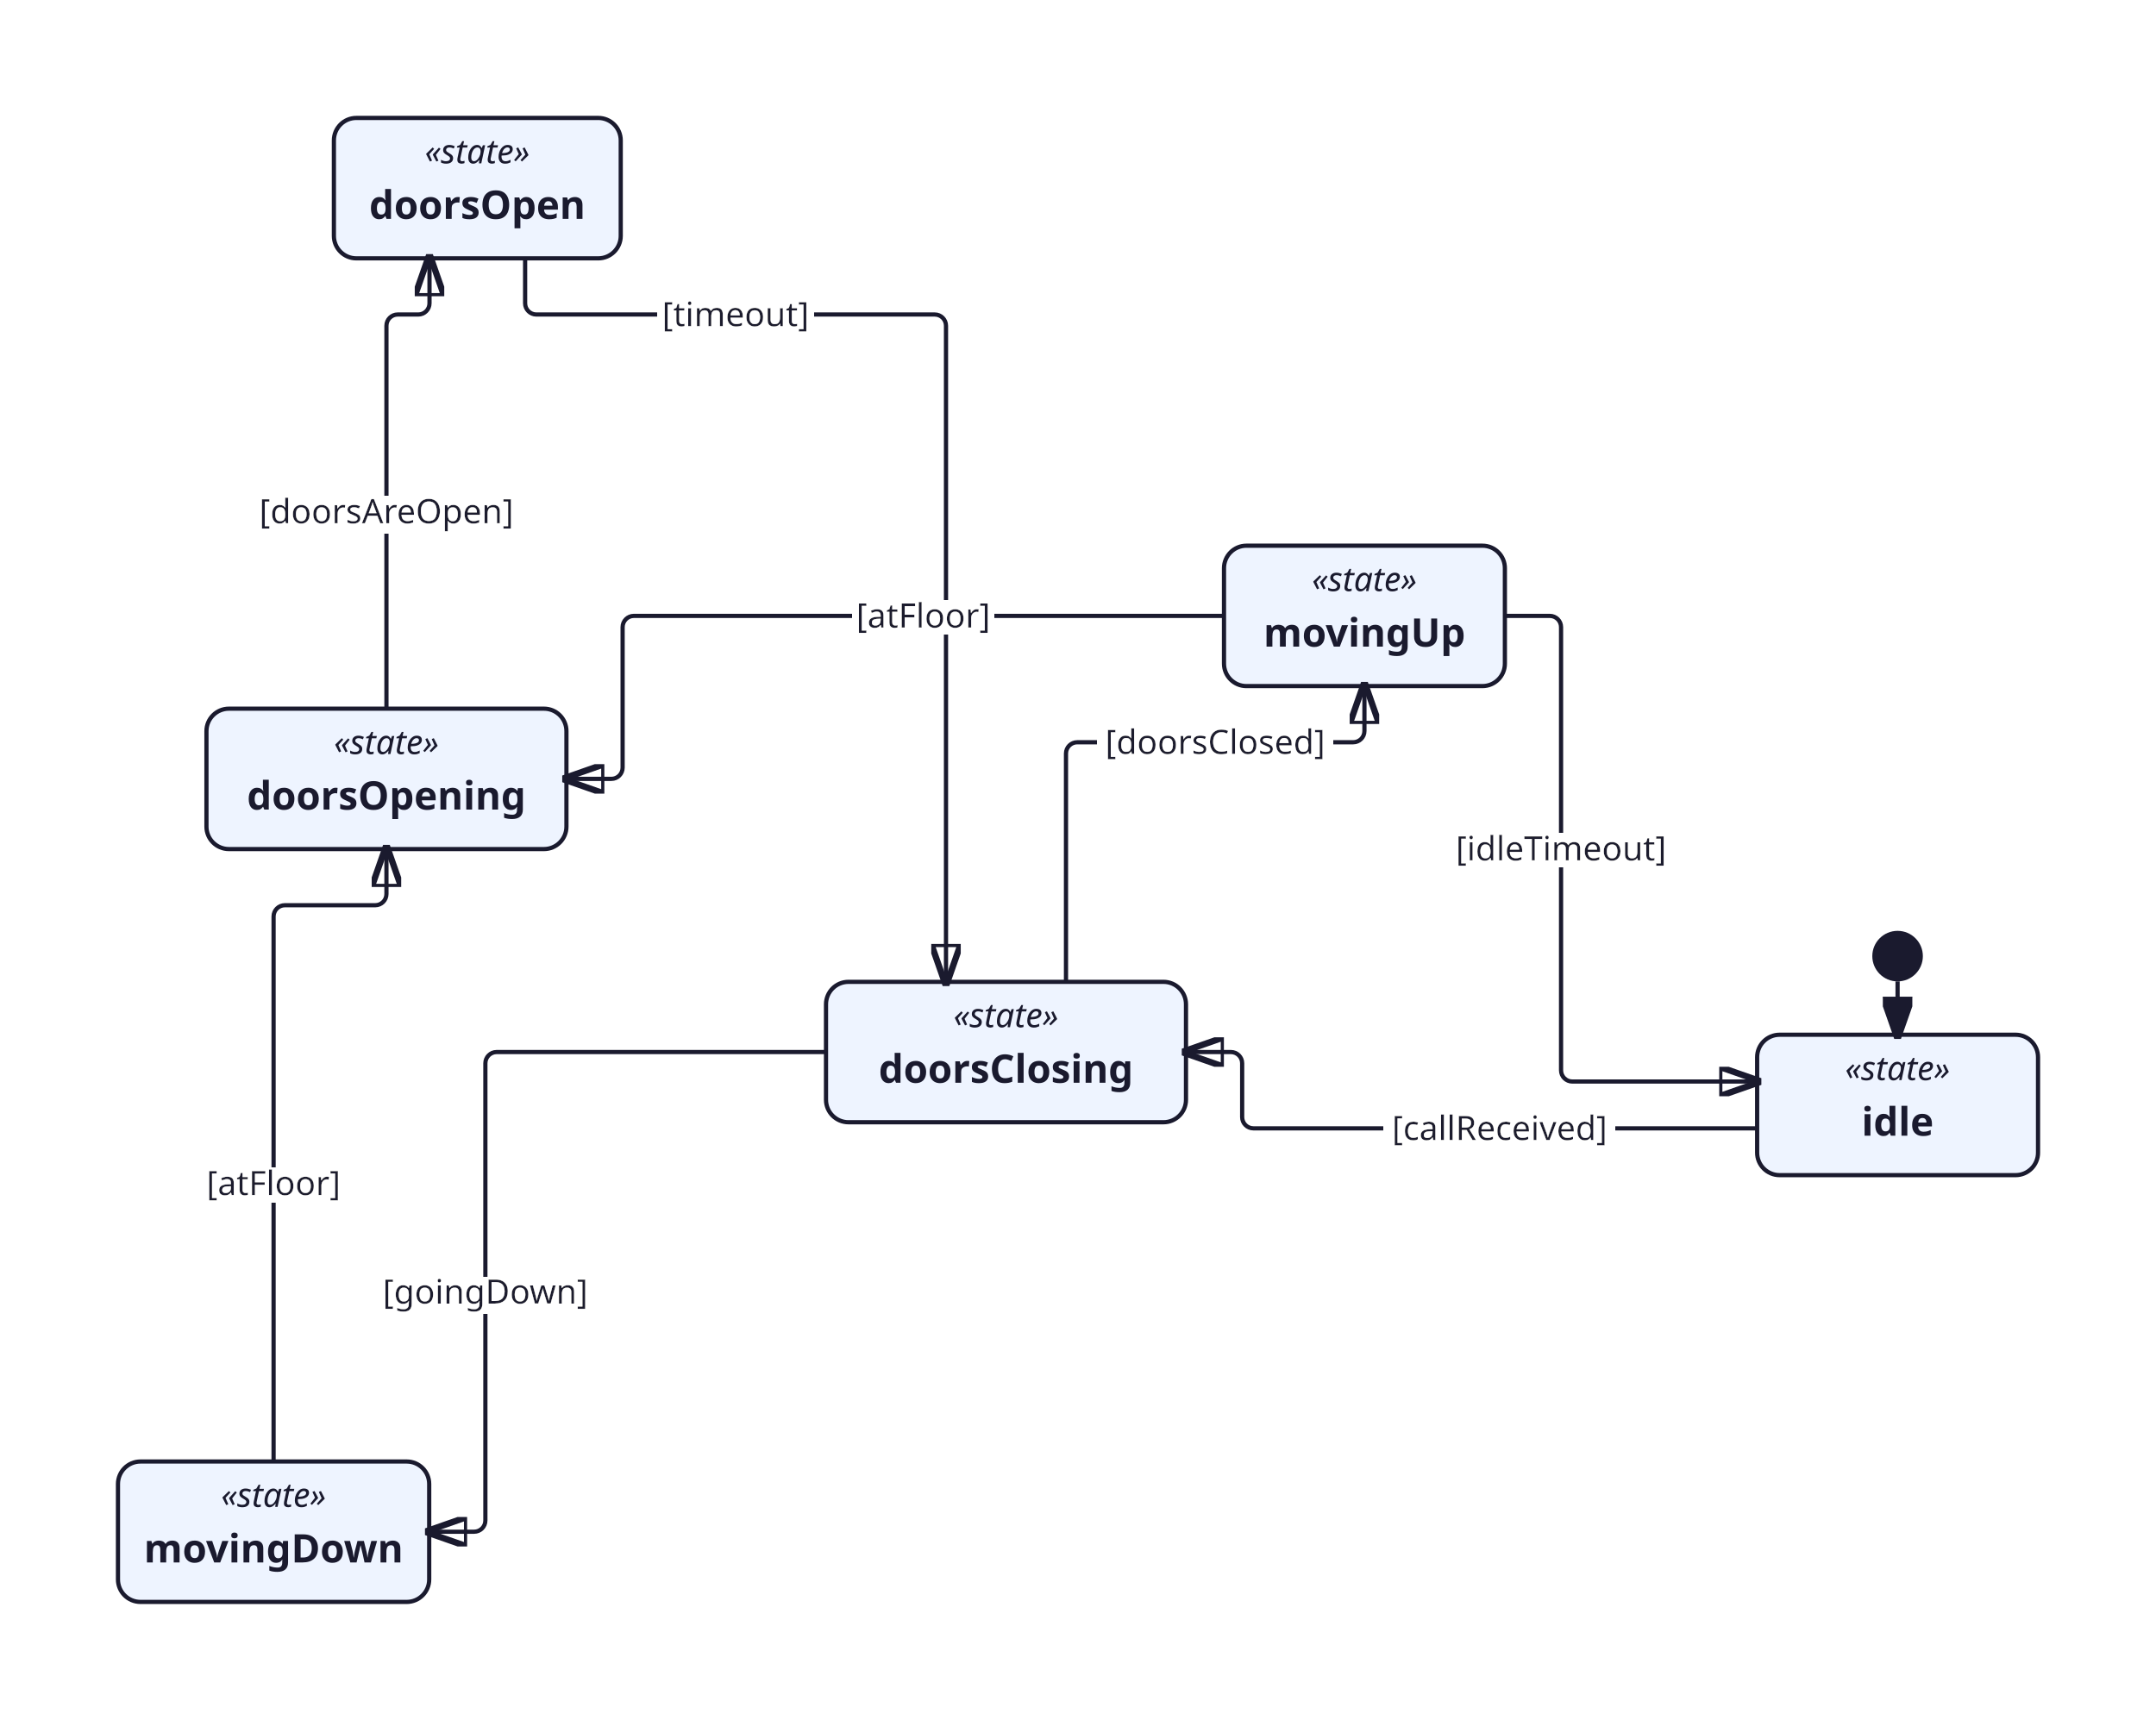
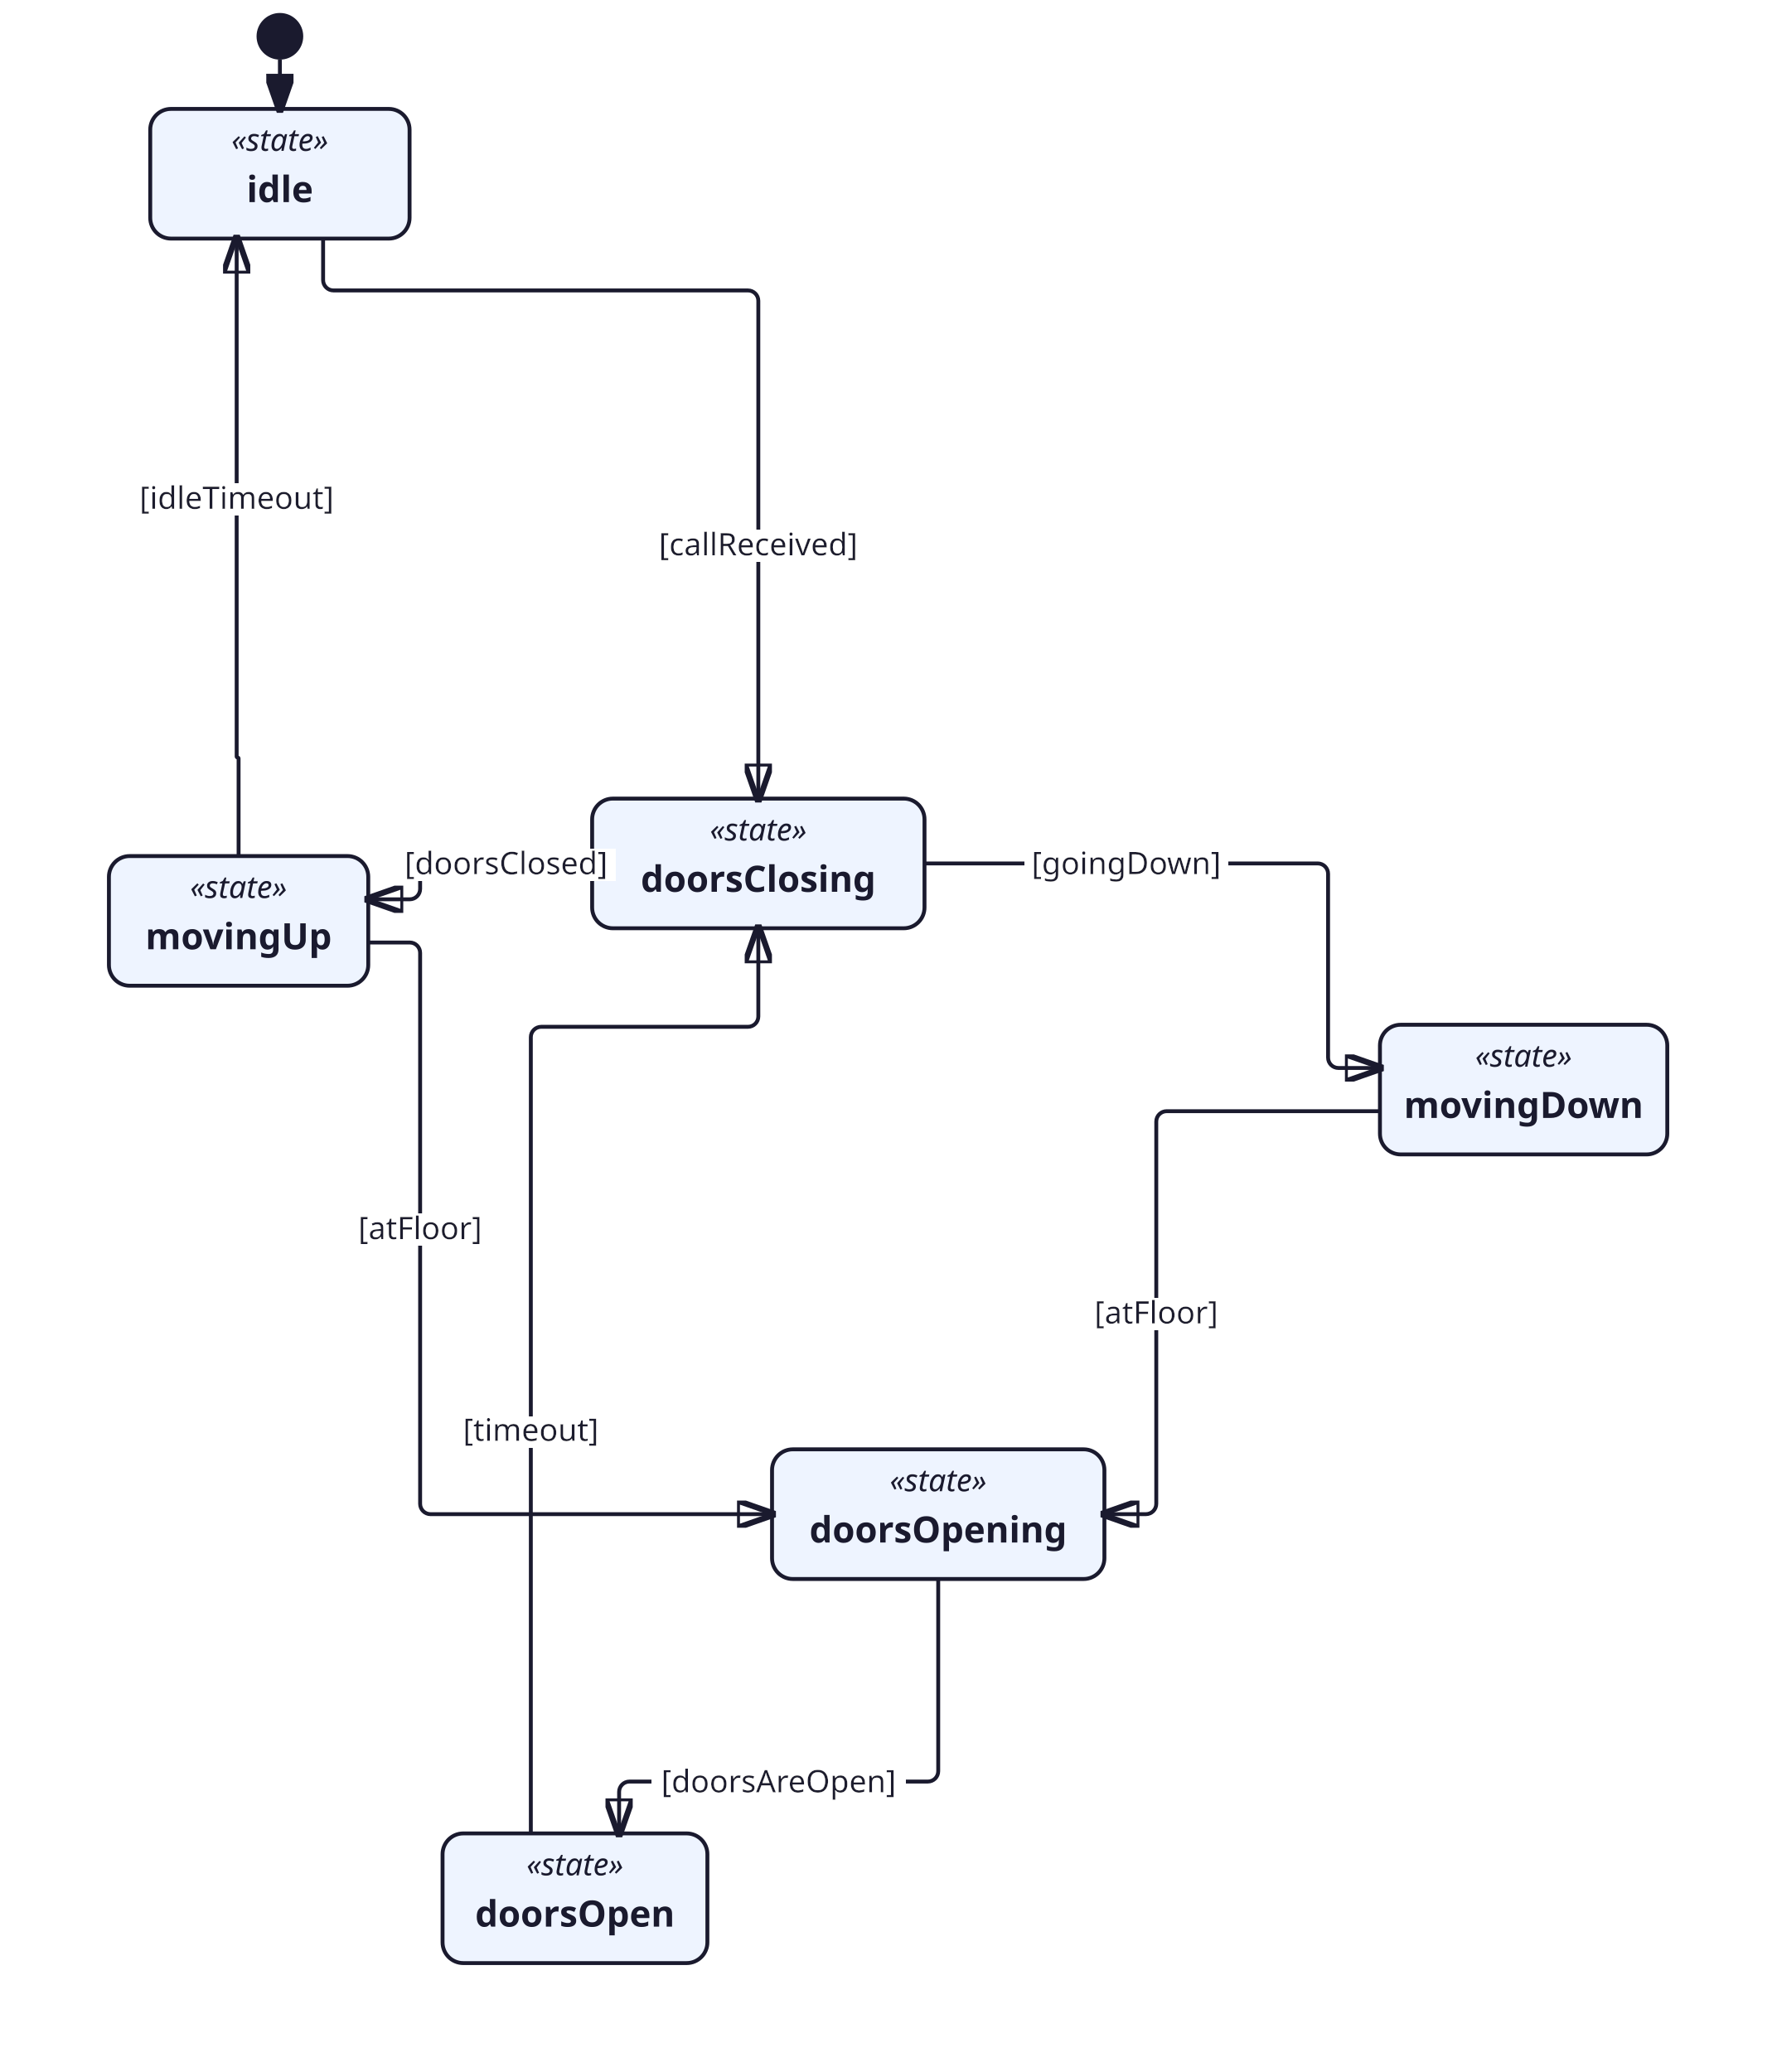
- <svg xmlns="http://www.w3.org/2000/svg" width="767.57" height="612.47" viewBox="0 0 767.57 612.47">
+ <svg xmlns="http://www.w3.org/2000/svg" width="684.91" height="798.99" viewBox="0 0 684.91 798.99">
  <defs>
    <marker id="arrowhead-open" markerWidth="10" markerHeight="7" refX="9" refY="3.5" orient="auto">
      <polygon points="0 0, 10 3.5, 0 7" fill="none" stroke="#1A1A2E" stroke-width="1.50" />
    </marker>
    <marker id="arrowhead-filled" markerWidth="10" markerHeight="7" refX="9" refY="3.5" orient="auto">
      <polygon points="0 0, 10 3.5, 0 7" fill="#1A1A2E" stroke="#1A1A2E" stroke-width="1.50" />
    </marker>
    <marker id="arrowhead-open-crossbar" markerWidth="10" markerHeight="7" refX="9" refY="3.5" orient="auto">
      <polygon points="0 0, 10 3.5, 0 7" fill="none" stroke="#1A1A2E" stroke-width="1.50" />
      <line x1="7" y1="0" x2="7" y2="7" stroke="#1A1A2E" stroke-width="1.50" />
    </marker>
    <marker id="arrowhead-diamond" markerWidth="14" markerHeight="8" refX="13" refY="4" orient="auto">
      <polygon points="1 4, 7 0, 13 4, 7 8" fill="none" stroke="#1A1A2E" stroke-width="1.50" />
    </marker>
    <marker id="arrowhead-filled-diamond" markerWidth="14" markerHeight="8" refX="13" refY="4" orient="auto">
      <polygon points="1 4, 7 0, 13 4, 7 8" fill="#1A1A2E" stroke="#1A1A2E" stroke-width="1.50" />
    </marker>
    <marker id="arrowhead-circle" markerWidth="10" markerHeight="10" refX="9" refY="5" orient="auto">
      <circle cx="5" cy="5" r="4" fill="none" stroke="#1A1A2E" stroke-width="1.50" />
    </marker>
    <marker id="arrowhead-bar" markerWidth="4" markerHeight="12" refX="2" refY="6" orient="auto">
      <line x1="2" y1="0" x2="2" y2="12" stroke="#1A1A2E" stroke-width="1.50" />
    </marker>
    <filter id="label-bg" x="-0.05" y="-0.05" width="1.1" height="1.1">
      <feFlood flood-color="#FFFFFF" />
      <feComposite in="SourceGraphic" operator="over" />
    </filter>
  </defs>
-   <rect x="625.57" y="368.49" width="100.00" height="50.00" fill="#EEF4FF" stroke="#1A1A2E" stroke-width="1.50" rx="8.00" ry="8.00" />
-   <text x="675.57" y="380.49" font-family="Noto Sans, sans-serif" font-size="12.00" font-style="italic" fill="#1A1A2E" text-anchor="middle" dominant-baseline="middle">«state»</text>
-   <text x="675.57" y="399.49" font-family="Noto Sans, sans-serif" font-size="14.00" font-weight="bold" fill="#1A1A2E" text-anchor="middle" dominant-baseline="middle">idle</text>
-   <rect x="73.50" y="252.37" width="128.16" height="50.00" fill="#EEF4FF" stroke="#1A1A2E" stroke-width="1.50" rx="8.00" ry="8.00" />
-   <text x="137.58" y="264.37" font-family="Noto Sans, sans-serif" font-size="12.00" font-style="italic" fill="#1A1A2E" text-anchor="middle" dominant-baseline="middle">«state»</text>
-   <text x="137.58" y="283.37" font-family="Noto Sans, sans-serif" font-size="14.00" font-weight="bold" fill="#1A1A2E" text-anchor="middle" dominant-baseline="middle">doorsOpening</text>
-   <rect x="118.87" y="42.00" width="102.12" height="50.00" fill="#EEF4FF" stroke="#1A1A2E" stroke-width="1.50" rx="8.00" ry="8.00" />
-   <text x="169.93" y="54.00" font-family="Noto Sans, sans-serif" font-size="12.00" font-style="italic" fill="#1A1A2E" text-anchor="middle" dominant-baseline="middle">«state»</text>
-   <text x="169.93" y="73.00" font-family="Noto Sans, sans-serif" font-size="14.00" font-weight="bold" fill="#1A1A2E" text-anchor="middle" dominant-baseline="middle">doorsOpen</text>
-   <rect x="294.07" y="349.65" width="128.16" height="50.00" fill="#EEF4FF" stroke="#1A1A2E" stroke-width="1.50" rx="8.00" ry="8.00" />
-   <text x="358.15" y="361.65" font-family="Noto Sans, sans-serif" font-size="12.00" font-style="italic" fill="#1A1A2E" text-anchor="middle" dominant-baseline="middle">«state»</text>
-   <text x="358.15" y="380.65" font-family="Noto Sans, sans-serif" font-size="14.00" font-weight="bold" fill="#1A1A2E" text-anchor="middle" dominant-baseline="middle">doorsClosing</text>
-   <rect x="435.76" y="194.33" width="100.00" height="50.00" fill="#EEF4FF" stroke="#1A1A2E" stroke-width="1.50" rx="8.00" ry="8.00" />
-   <text x="485.76" y="206.33" font-family="Noto Sans, sans-serif" font-size="12.00" font-style="italic" fill="#1A1A2E" text-anchor="middle" dominant-baseline="middle">«state»</text>
-   <text x="485.76" y="225.33" font-family="Noto Sans, sans-serif" font-size="14.00" font-weight="bold" fill="#1A1A2E" text-anchor="middle" dominant-baseline="middle">movingUp</text>
-   <rect x="42.00" y="520.47" width="110.80" height="50.00" fill="#EEF4FF" stroke="#1A1A2E" stroke-width="1.50" rx="8.00" ry="8.00" />
-   <text x="97.40" y="532.47" font-family="Noto Sans, sans-serif" font-size="12.00" font-style="italic" fill="#1A1A2E" text-anchor="middle" dominant-baseline="middle">«state»</text>
-   <text x="97.40" y="551.47" font-family="Noto Sans, sans-serif" font-size="14.00" font-weight="bold" fill="#1A1A2E" text-anchor="middle" dominant-baseline="middle">movingDown</text>
-   <circle cx="675.57" cy="340.49" r="9.00" fill="#1A1A2E" />
-   <path d="M 675.57 349.49 L 675.57 368.49" fill="none" stroke="#1A1A2E" stroke-width="1.50" marker-end="url(#arrowhead-filled)" />
-   <path d="M 625.57 401.82 L 446.23 401.82 A 4.00 4.00 0 0 1 442.23 397.82 L 442.23 378.65 A 4.00 4.00 0 0 0 438.23 374.65 L 422.23 374.65" fill="none" stroke="#1A1A2E" stroke-width="1.50" marker-end="url(#arrowhead-open)" />
-   <path d="M 379.51 349.65 L 379.51 268.33 A 4.00 4.00 0 0 1 383.51 264.33 L 481.76 264.33 A 4.00 4.00 0 0 0 485.76 260.33 L 485.76 244.33" fill="none" stroke="#1A1A2E" stroke-width="1.50" marker-end="url(#arrowhead-open)" />
-   <path d="M 435.76 219.33 L 225.66 219.33 A 4.00 4.00 0 0 0 221.66 223.33 L 221.66 273.37 A 4.00 4.00 0 0 1 217.66 277.37 L 201.66 277.37" fill="none" stroke="#1A1A2E" stroke-width="1.50" marker-end="url(#arrowhead-open)" />
-   <path d="M 97.40 520.47 L 97.40 326.37 A 4.00 4.00 0 0 1 101.40 322.37 L 133.58 322.37 A 4.00 4.00 0 0 0 137.58 318.37 L 137.58 302.37" fill="none" stroke="#1A1A2E" stroke-width="1.50" marker-end="url(#arrowhead-open)" />
-   <path d="M 137.58 252.37 L 137.58 116.00 A 4.00 4.00 0 0 1 141.58 112.00 L 148.91 112.00 A 4.00 4.00 0 0 0 152.91 108.00 L 152.91 92.00" fill="none" stroke="#1A1A2E" stroke-width="1.50" marker-end="url(#arrowhead-open)" />
-   <path d="M 186.95 92.00 L 186.95 108.00 A 4.00 4.00 0 0 0 190.95 112.00 L 332.79 112.00 A 4.00 4.00 0 0 1 336.79 116.00 L 336.79 349.65" fill="none" stroke="#1A1A2E" stroke-width="1.50" marker-end="url(#arrowhead-open)" />
-   <path d="M 294.07 374.65 L 176.80 374.65 A 4.00 4.00 0 0 0 172.80 378.65 L 172.80 541.47 A 4.00 4.00 0 0 1 168.80 545.47 L 152.80 545.47" fill="none" stroke="#1A1A2E" stroke-width="1.50" marker-end="url(#arrowhead-open)" />
-   <path d="M 535.76 219.33 L 551.76 219.33 A 4.00 4.00 0 0 1 555.76 223.33 L 555.76 381.15 A 4.00 4.00 0 0 0 559.76 385.15 L 625.57 385.15" fill="none" stroke="#1A1A2E" stroke-width="1.50" marker-end="url(#arrowhead-open)" />
-   <text x="533.90" y="401.82" font-family="Noto Sans, sans-serif" font-size="12.00" fill="#1A1A2E" text-anchor="middle" dominant-baseline="middle" filter="url(#label-bg)">[callReceived]</text>
-   <text x="432.64" y="264.33" font-family="Noto Sans, sans-serif" font-size="12.00" fill="#1A1A2E" text-anchor="middle" dominant-baseline="middle" filter="url(#label-bg)">[doorsClosed]</text>
-   <text x="328.71" y="219.33" font-family="Noto Sans, sans-serif" font-size="12.00" fill="#1A1A2E" text-anchor="middle" dominant-baseline="middle" filter="url(#label-bg)">[atFloor]</text>
-   <text x="97.40" y="421.42" font-family="Noto Sans, sans-serif" font-size="12.00" fill="#1A1A2E" text-anchor="middle" dominant-baseline="middle" filter="url(#label-bg)">[atFloor]</text>
-   <text x="137.58" y="182.18" font-family="Noto Sans, sans-serif" font-size="12.00" fill="#1A1A2E" text-anchor="middle" dominant-baseline="middle" filter="url(#label-bg)">[doorsAreOpen]</text>
-   <text x="261.87" y="112.00" font-family="Noto Sans, sans-serif" font-size="12.00" fill="#1A1A2E" text-anchor="middle" dominant-baseline="middle" filter="url(#label-bg)">[timeout]</text>
-   <text x="172.80" y="460.06" font-family="Noto Sans, sans-serif" font-size="12.00" fill="#1A1A2E" text-anchor="middle" dominant-baseline="middle" filter="url(#label-bg)">[goingDown]</text>
-   <text x="555.76" y="302.24" font-family="Noto Sans, sans-serif" font-size="12.00" fill="#1A1A2E" text-anchor="middle" dominant-baseline="middle" filter="url(#label-bg)">[idleTimeout]</text>
+   <rect x="57.93" y="42.00" width="100.00" height="50.00" fill="#EEF4FF" stroke="#1A1A2E" stroke-width="1.50" rx="8.00" ry="8.00" />
+   <text x="107.93" y="54.00" font-family="Noto Sans, sans-serif" font-size="12.00" font-style="italic" fill="#1A1A2E" text-anchor="middle" dominant-baseline="middle">«state»</text>
+   <text x="107.93" y="73.00" font-family="Noto Sans, sans-serif" font-size="14.00" font-weight="bold" fill="#1A1A2E" text-anchor="middle" dominant-baseline="middle">idle</text>
+   <rect x="297.70" y="558.88" width="128.16" height="50.00" fill="#EEF4FF" stroke="#1A1A2E" stroke-width="1.50" rx="8.00" ry="8.00" />
+   <text x="361.78" y="570.88" font-family="Noto Sans, sans-serif" font-size="12.00" font-style="italic" fill="#1A1A2E" text-anchor="middle" dominant-baseline="middle">«state»</text>
+   <text x="361.78" y="589.88" font-family="Noto Sans, sans-serif" font-size="14.00" font-weight="bold" fill="#1A1A2E" text-anchor="middle" dominant-baseline="middle">doorsOpening</text>
+   <rect x="170.65" y="706.99" width="102.12" height="50.00" fill="#EEF4FF" stroke="#1A1A2E" stroke-width="1.50" rx="8.00" ry="8.00" />
+   <text x="221.71" y="718.99" font-family="Noto Sans, sans-serif" font-size="12.00" font-style="italic" fill="#1A1A2E" text-anchor="middle" dominant-baseline="middle">«state»</text>
+   <text x="221.71" y="737.99" font-family="Noto Sans, sans-serif" font-size="14.00" font-weight="bold" fill="#1A1A2E" text-anchor="middle" dominant-baseline="middle">doorsOpen</text>
+   <rect x="228.33" y="307.95" width="128.16" height="50.00" fill="#EEF4FF" stroke="#1A1A2E" stroke-width="1.50" rx="8.00" ry="8.00" />
+   <text x="292.41" y="319.95" font-family="Noto Sans, sans-serif" font-size="12.00" font-style="italic" fill="#1A1A2E" text-anchor="middle" dominant-baseline="middle">«state»</text>
+   <text x="292.41" y="338.95" font-family="Noto Sans, sans-serif" font-size="14.00" font-weight="bold" fill="#1A1A2E" text-anchor="middle" dominant-baseline="middle">doorsClosing</text>
+   <rect x="42.00" y="330.11" width="100.00" height="50.00" fill="#EEF4FF" stroke="#1A1A2E" stroke-width="1.50" rx="8.00" ry="8.00" />
+   <text x="92.00" y="342.11" font-family="Noto Sans, sans-serif" font-size="12.00" font-style="italic" fill="#1A1A2E" text-anchor="middle" dominant-baseline="middle">«state»</text>
+   <text x="92.00" y="361.11" font-family="Noto Sans, sans-serif" font-size="14.00" font-weight="bold" fill="#1A1A2E" text-anchor="middle" dominant-baseline="middle">movingUp</text>
+   <rect x="532.11" y="395.16" width="110.80" height="50.00" fill="#EEF4FF" stroke="#1A1A2E" stroke-width="1.50" rx="8.00" ry="8.00" />
+   <text x="587.51" y="407.16" font-family="Noto Sans, sans-serif" font-size="12.00" font-style="italic" fill="#1A1A2E" text-anchor="middle" dominant-baseline="middle">«state»</text>
+   <text x="587.51" y="426.16" font-family="Noto Sans, sans-serif" font-size="14.00" font-weight="bold" fill="#1A1A2E" text-anchor="middle" dominant-baseline="middle">movingDown</text>
+   <circle cx="107.93" cy="14.00" r="9.00" fill="#1A1A2E" />
+   <path d="M 107.93 23.00 L 107.93 42.00" fill="none" stroke="#1A1A2E" stroke-width="1.50" marker-end="url(#arrowhead-filled)" />
+   <path d="M 124.59 92.00 L 124.59 108.00 A 4.00 4.00 0 0 0 128.59 112.00 L 288.41 112.00 A 4.00 4.00 0 0 1 292.41 116.00 L 292.41 307.95" fill="none" stroke="#1A1A2E" stroke-width="1.50" marker-end="url(#arrowhead-open)" />
+   <path d="M 228.33 332.95 L 166.00 332.95 A 4.00 4.00 0 0 0 162.00 336.95 L 162.00 342.78 A 4.00 4.00 0 0 1 158.00 346.78 L 142.00 346.78" fill="none" stroke="#1A1A2E" stroke-width="1.50" marker-end="url(#arrowhead-open)" />
+   <path d="M 142.00 363.44 L 158.00 363.44 A 4.00 4.00 0 0 1 162.00 367.44 L 162.00 579.88 A 4.00 4.00 0 0 0 166.00 583.88 L 297.70 583.88" fill="none" stroke="#1A1A2E" stroke-width="1.50" marker-end="url(#arrowhead-open)" />
+   <path d="M 532.11 428.49 L 449.86 428.49 A 4.00 4.00 0 0 0 445.86 432.49 L 445.86 579.88 A 4.00 4.00 0 0 1 441.86 583.88 L 425.86 583.88" fill="none" stroke="#1A1A2E" stroke-width="1.50" marker-end="url(#arrowhead-open)" />
+   <path d="M 361.78 608.88 L 361.78 682.99 A 4.00 4.00 0 0 1 357.78 686.99 L 242.73 686.99 A 4.00 4.00 0 0 0 238.73 690.99 L 238.73 706.99" fill="none" stroke="#1A1A2E" stroke-width="1.50" marker-end="url(#arrowhead-open)" />
+   <path d="M 204.69 706.99 L 204.69 399.95 A 4.00 4.00 0 0 1 208.69 395.95 L 288.41 395.95 A 4.00 4.00 0 0 0 292.41 391.95 L 292.41 357.95" fill="none" stroke="#1A1A2E" stroke-width="1.50" marker-end="url(#arrowhead-open)" />
+   <path d="M 356.49 332.95 L 508.11 332.95 A 4.00 4.00 0 0 1 512.11 336.95 L 512.11 407.83 A 4.00 4.00 0 0 0 516.11 411.83 L 532.11 411.83" fill="none" stroke="#1A1A2E" stroke-width="1.50" marker-end="url(#arrowhead-open)" />
+   <path d="M 92.00 330.11 L 92.00 292.48 A 0.37 0.37 0 0 0 91.63 292.11 L 91.63 292.11 A 0.37 0.37 0 0 1 91.26 291.74 L 91.26 92.00" fill="none" stroke="#1A1A2E" stroke-width="1.50" marker-end="url(#arrowhead-open)" />
+   <text x="292.41" y="209.97" font-family="Noto Sans, sans-serif" font-size="12.00" fill="#1A1A2E" text-anchor="middle" dominant-baseline="middle" filter="url(#label-bg)">[callReceived]</text>
+   <text x="195.16" y="332.95" font-family="Noto Sans, sans-serif" font-size="12.00" fill="#1A1A2E" text-anchor="middle" dominant-baseline="middle" filter="url(#label-bg)">[doorsClosed]</text>
+   <text x="162.00" y="473.66" font-family="Noto Sans, sans-serif" font-size="12.00" fill="#1A1A2E" text-anchor="middle" dominant-baseline="middle" filter="url(#label-bg)">[atFloor]</text>
+   <text x="445.86" y="506.19" font-family="Noto Sans, sans-serif" font-size="12.00" fill="#1A1A2E" text-anchor="middle" dominant-baseline="middle" filter="url(#label-bg)">[atFloor]</text>
+   <text x="300.26" y="686.99" font-family="Noto Sans, sans-serif" font-size="12.00" fill="#1A1A2E" text-anchor="middle" dominant-baseline="middle" filter="url(#label-bg)">[doorsAreOpen]</text>
+   <text x="204.69" y="551.47" font-family="Noto Sans, sans-serif" font-size="12.00" fill="#1A1A2E" text-anchor="middle" dominant-baseline="middle" filter="url(#label-bg)">[timeout]</text>
+   <text x="434.30" y="332.95" font-family="Noto Sans, sans-serif" font-size="12.00" fill="#1A1A2E" text-anchor="middle" dominant-baseline="middle" filter="url(#label-bg)">[goingDown]</text>
+   <text x="91.26" y="192.05" font-family="Noto Sans, sans-serif" font-size="12.00" fill="#1A1A2E" text-anchor="middle" dominant-baseline="middle" filter="url(#label-bg)">[idleTimeout]</text>
</svg>
